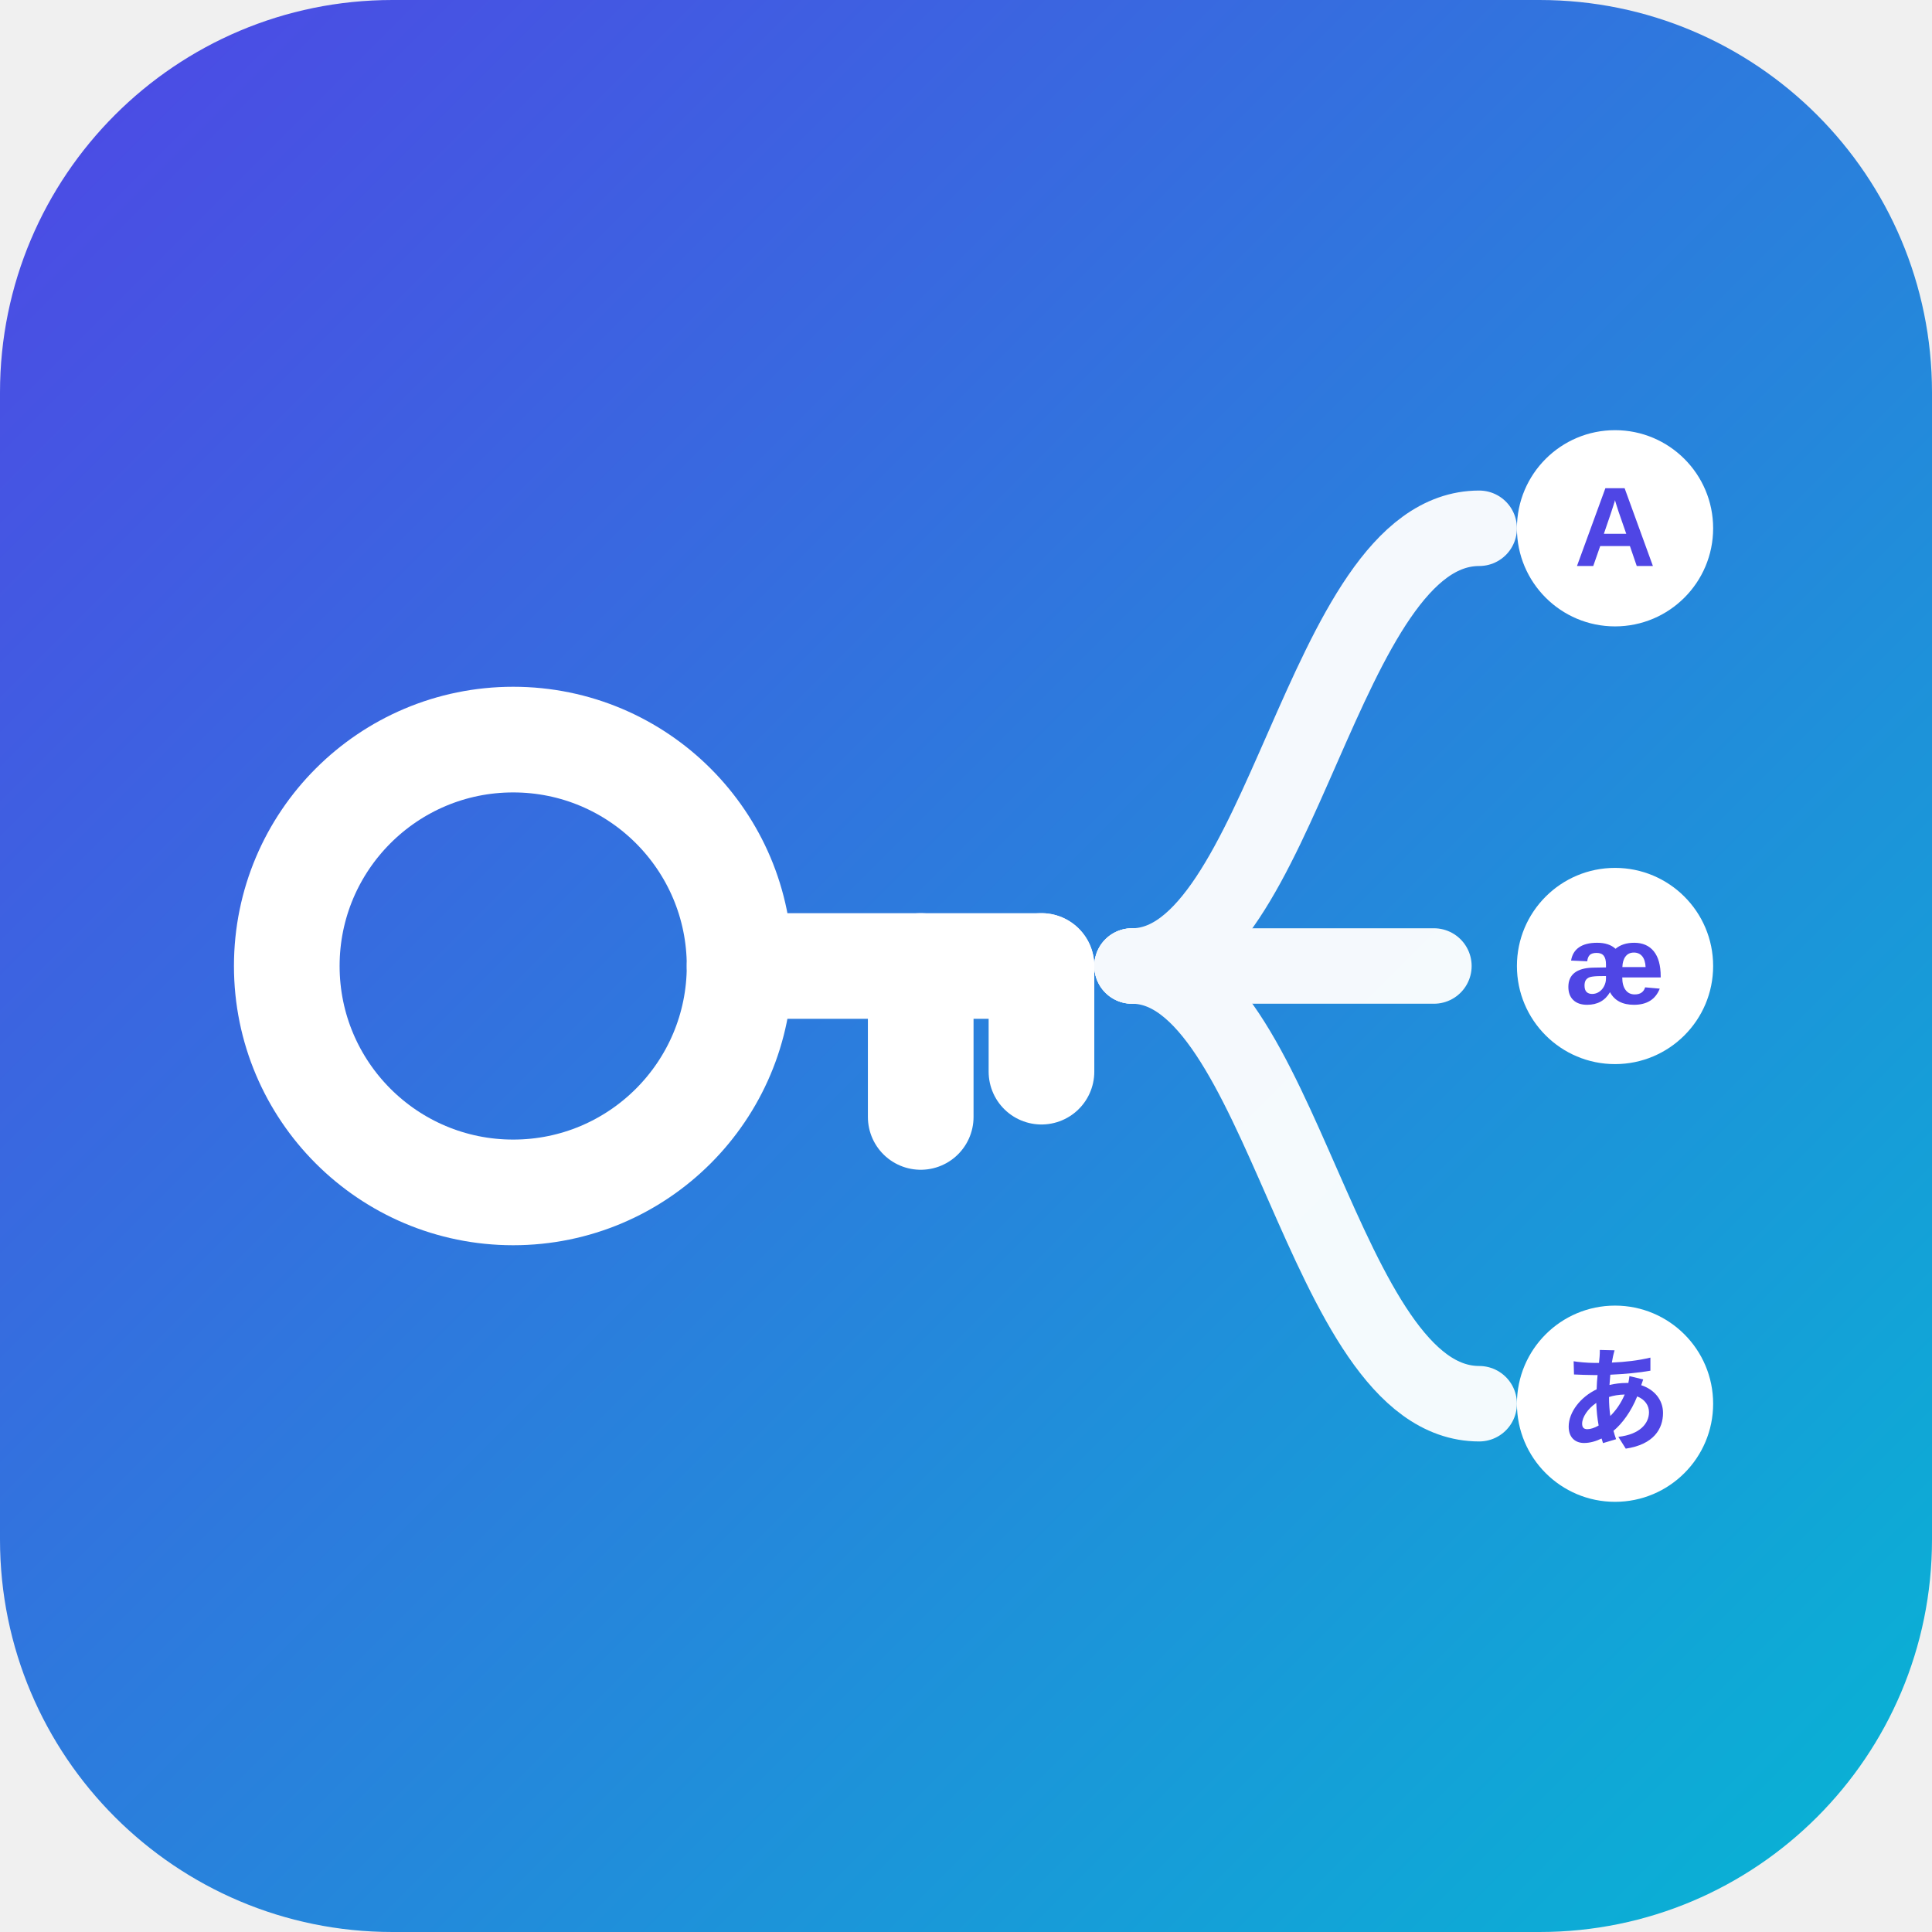
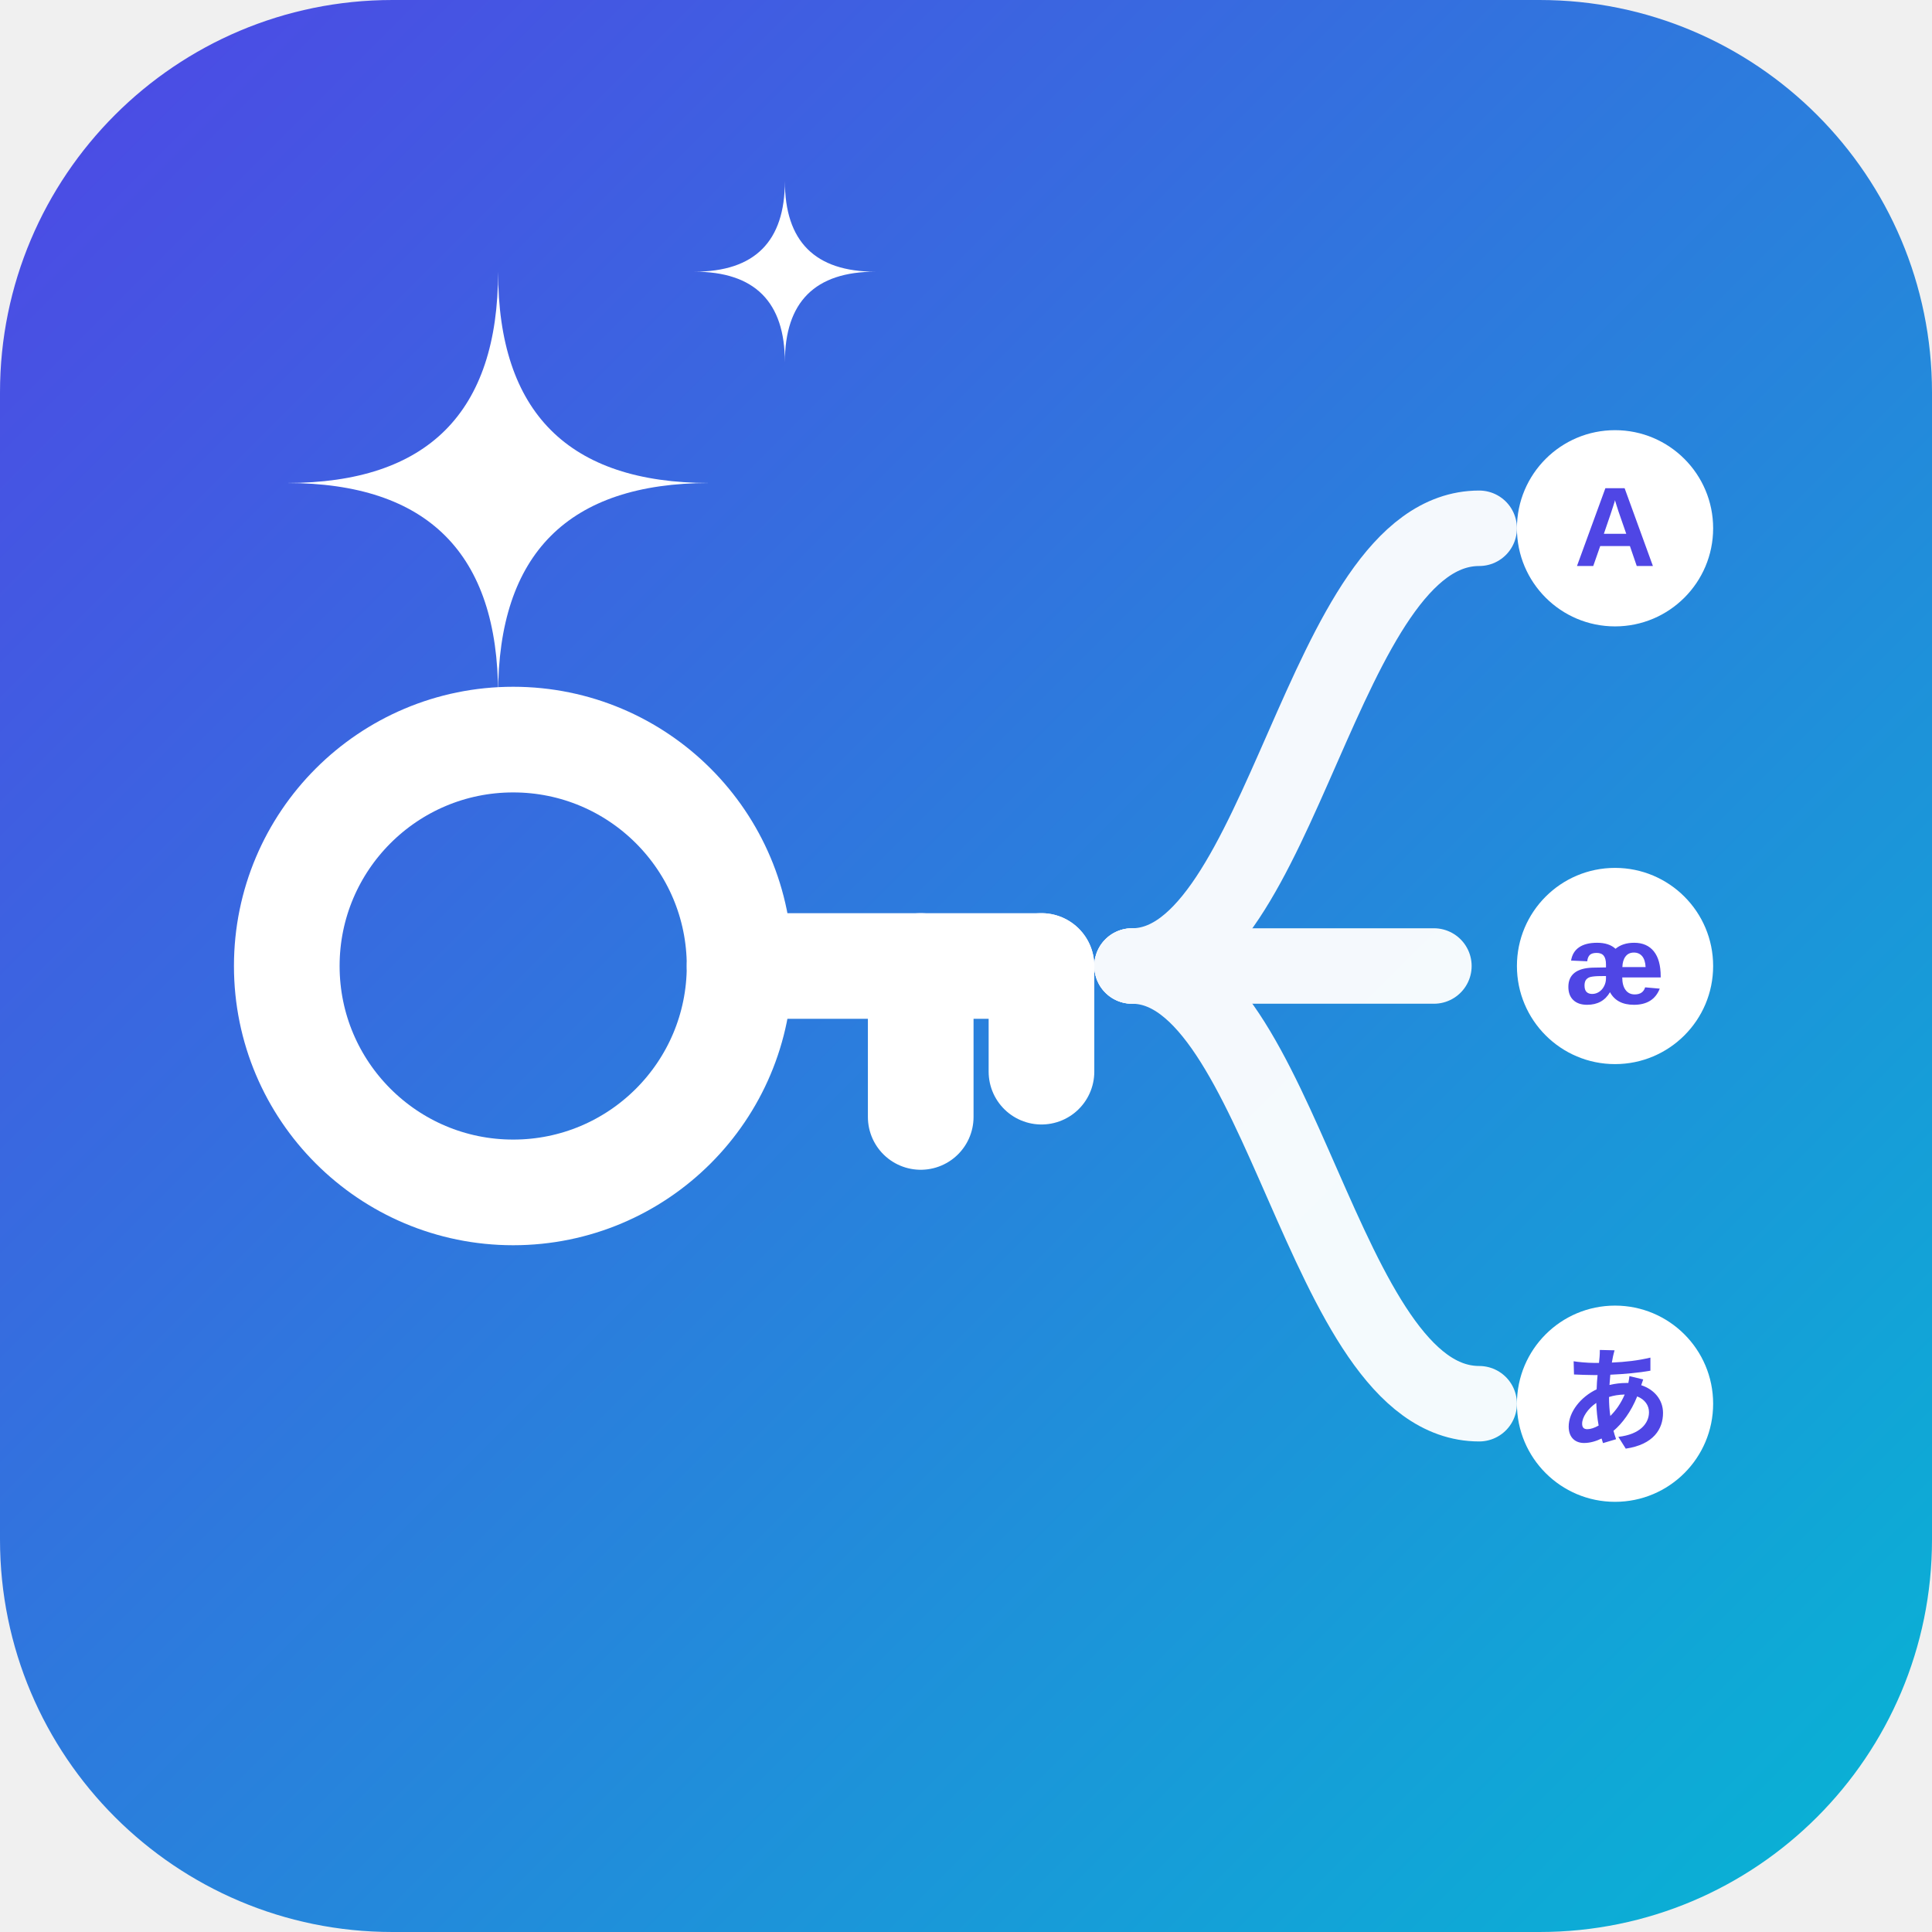
<svg xmlns="http://www.w3.org/2000/svg" width="256" height="256" viewBox="0 0 256 256">
  <defs>
    <linearGradient id="bg" x1="0" y1="0" x2="1" y2="1">
      <stop offset="0" stop-color="#4f46e5" />
      <stop offset="1" stop-color="#06b6d4" />
    </linearGradient>
  </defs>
  <rect width="256" height="256" rx="52" fill="url(#bg)" />
  <g fill="none" stroke="#fff" stroke-width="14" stroke-linecap="round" stroke-linejoin="round">
    <circle cx="68" cy="128" r="30" />
    <path d="M98 128 H138" />
    <path d="M122 128 V148 M138 128 V142" />
  </g>
  <g fill="none" stroke="#fff" stroke-width="10" stroke-linecap="round" stroke-linejoin="round" opacity="0.95">
    <path d="M150 128 C 170 128 175 70 196 70" />
    <path d="M150 128 H 190" />
    <path d="M150 128 C 170 128 175 186 196 186" />
  </g>
  <g fill="#fff">
    <circle cx="214" cy="70" r="13" />
    <circle cx="214" cy="128" r="13" />
    <circle cx="214" cy="186" r="13" />
  </g>
  <g fill="#4f46e5" font-family="Segoe UI, Arial, sans-serif" font-weight="700" font-size="15" text-anchor="middle">
    <text x="214" y="75">A</text>
    <text x="214" y="133">æ</text>
    <text x="214" y="191">あ</text>
  </g>
+   <g fill="#fff">
+     <path d="M66 36 Q66 64 94 64 Q66 64 66 92 Q66 64 38 64 Q66 64 66 36 Z" />
+     <path d="M104 24 Q104 36 116 36 Q104 36 104 48 Q104 36 92 36 Q104 36 104 24 Z" />
+   </g>
</svg>
